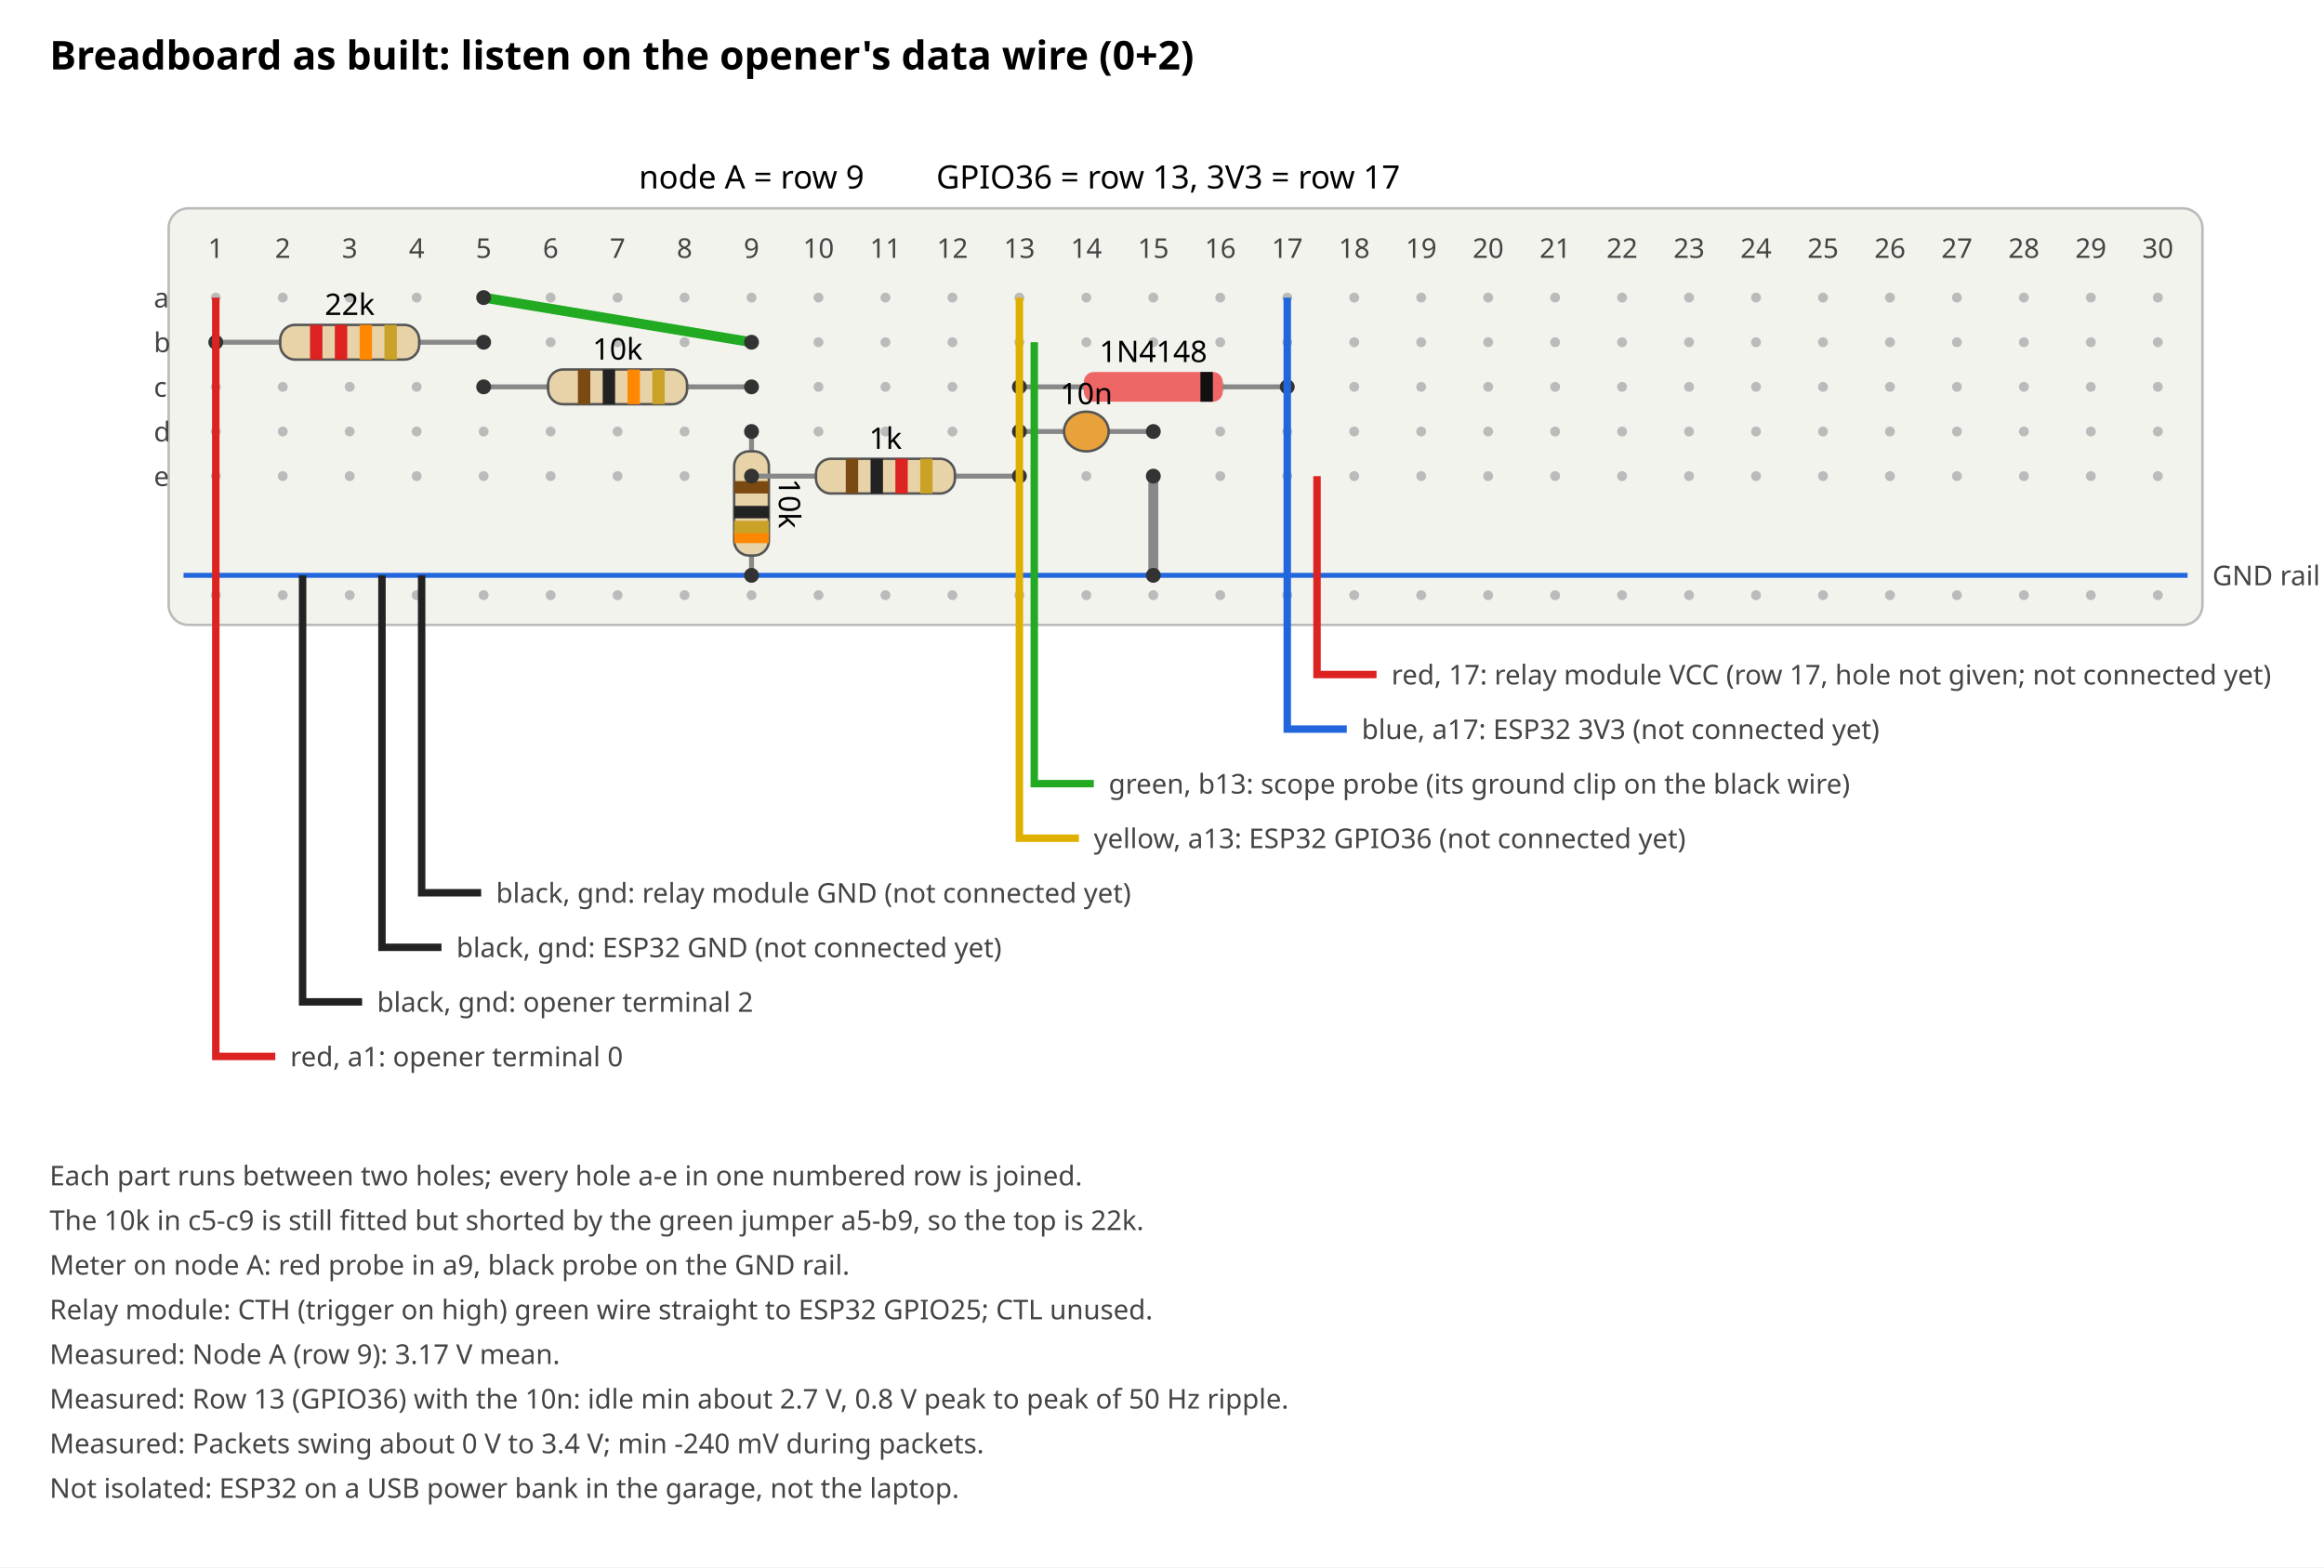
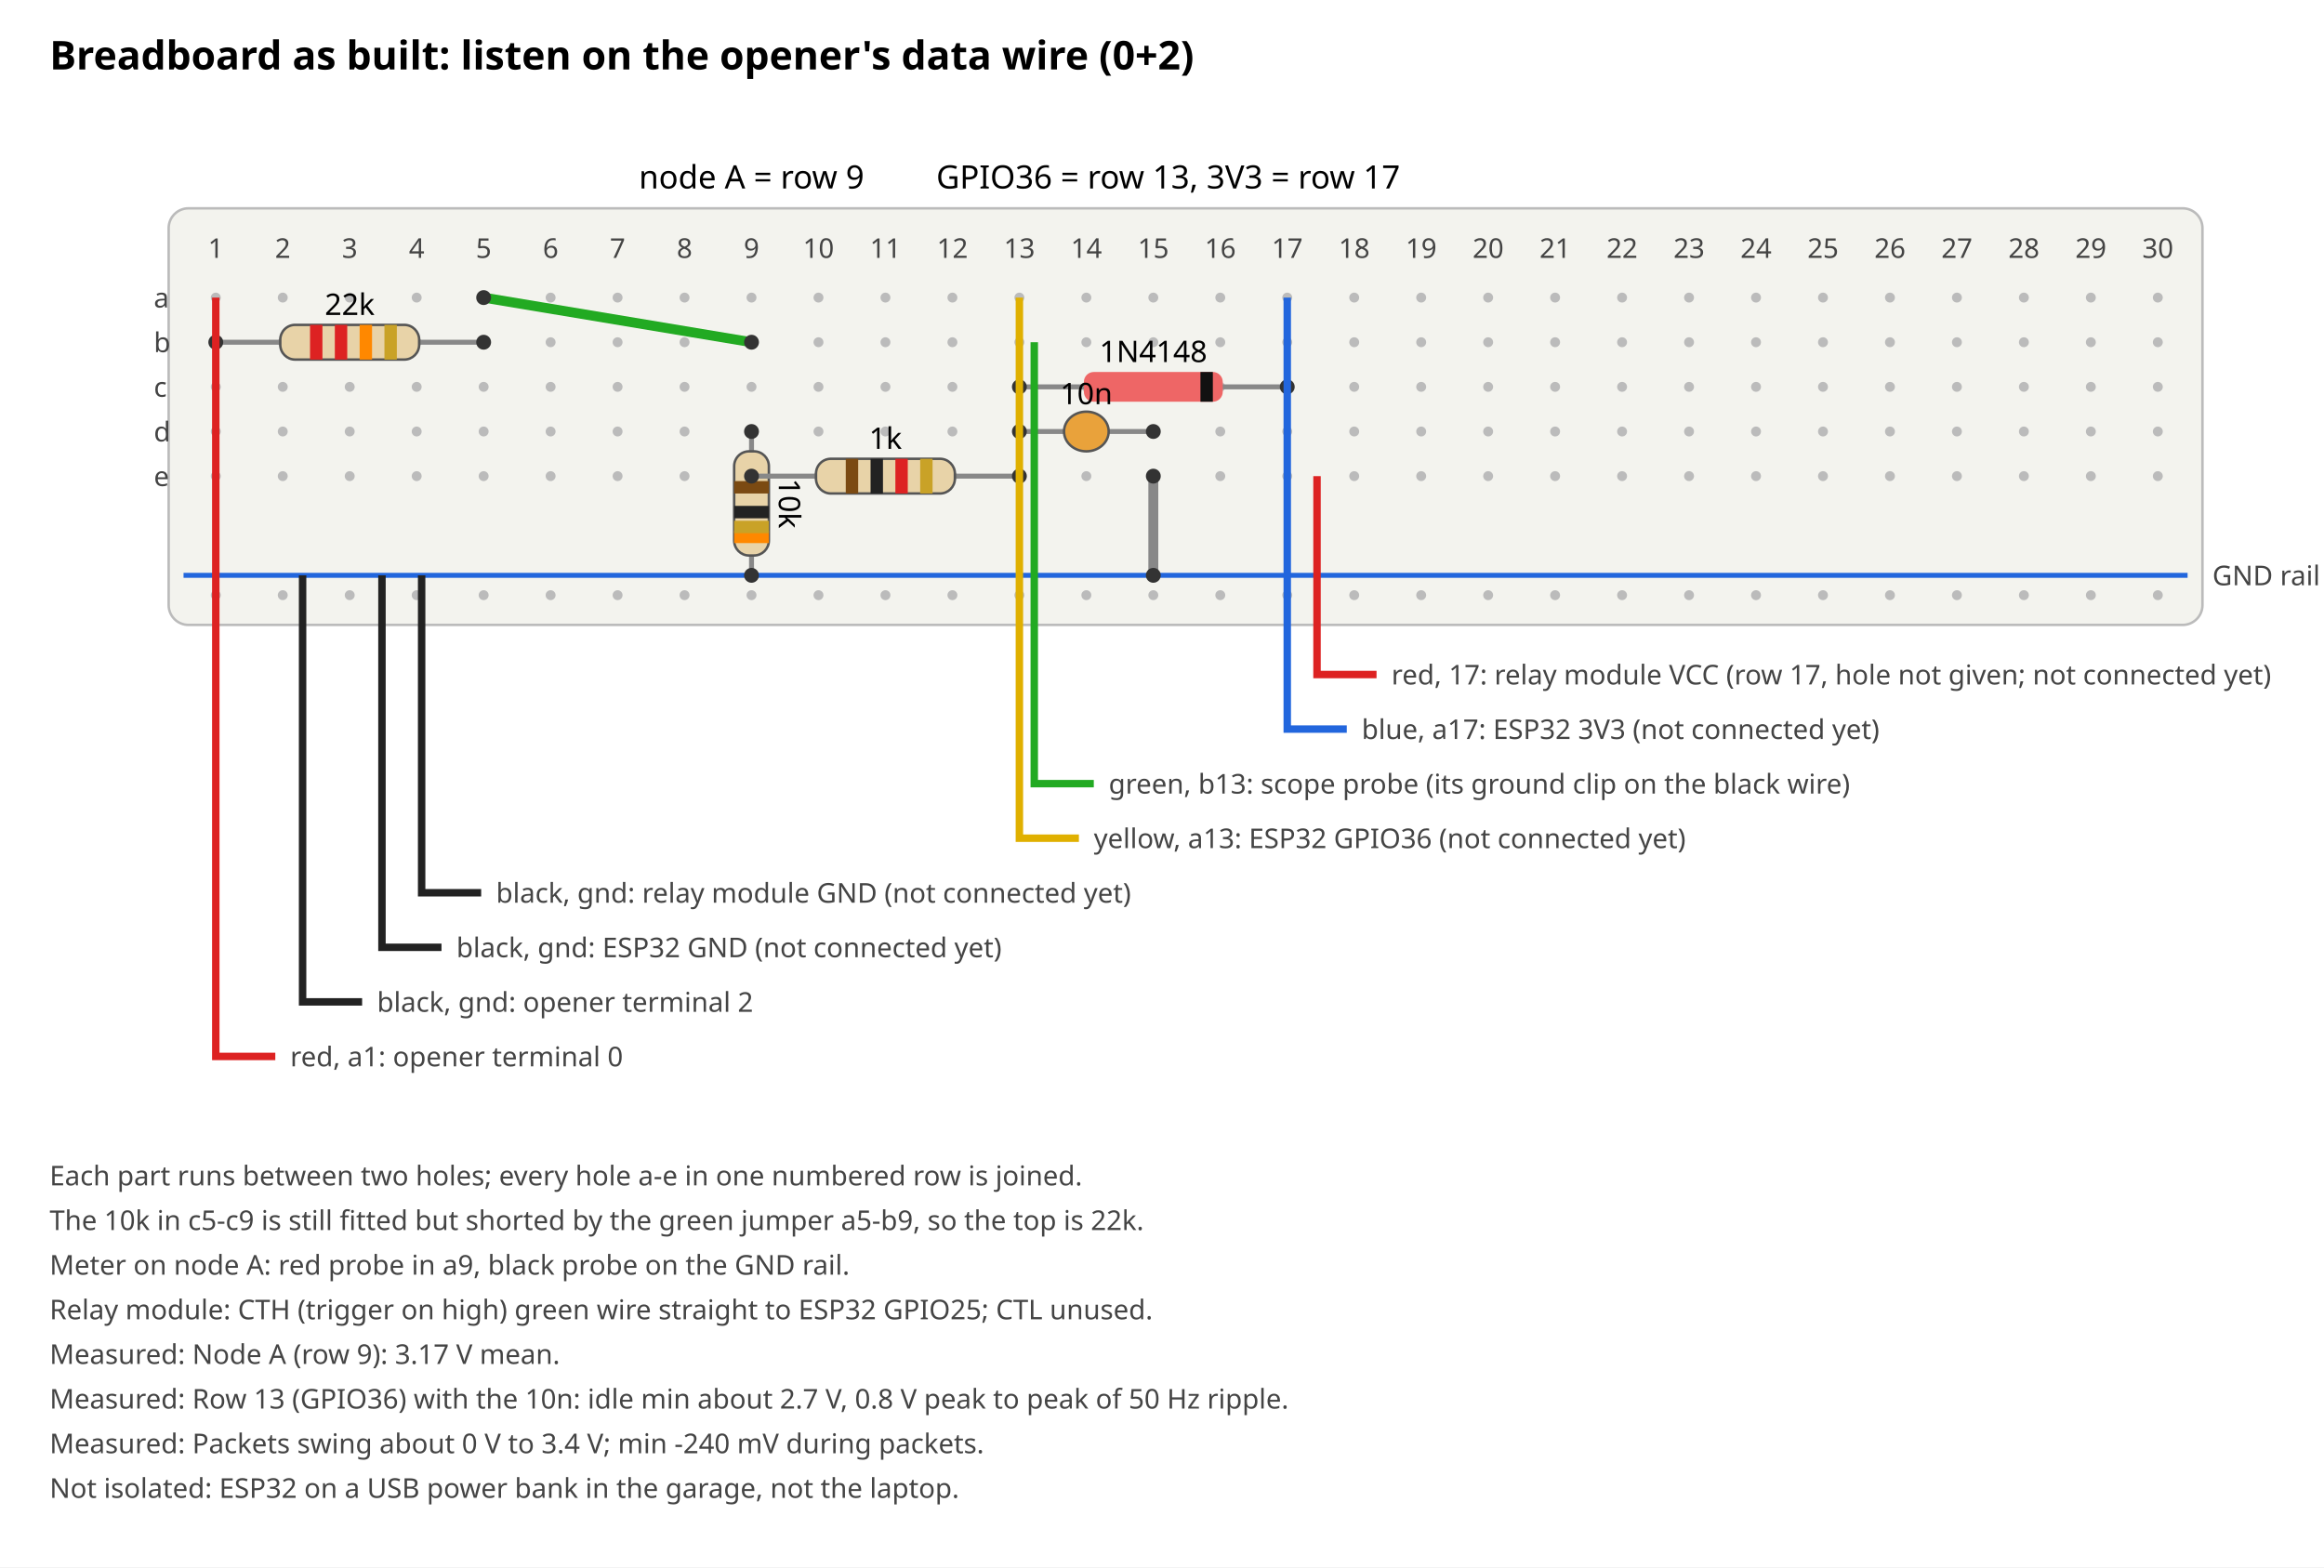
<svg xmlns="http://www.w3.org/2000/svg" viewBox="0 0 937 632" width="937" height="632" font-family="sans-serif" font-size="13">
  <style>.v{font-size:12px;text-anchor:middle}.l{font-size:13px}.s{font-size:11px;fill:#444}.h{font-size:16px;font-weight:bold}</style>
  <rect width="937" height="632" fill="#fff" />
  <text x="20" y="28" class="h">Breadboard as built: listen on the opener's data wire (0+2)</text>
  <rect x="68" y="84" width="820" height="168" rx="8" fill="#f3f3ee" stroke="#bbb" />
  <polyline points="74,232 882,232" fill="none" stroke="#26d" stroke-width="2" />
  <text x="892" y="236" class="s">GND rail</text>
  <text x="62" y="124" class="s">a</text>
  <text x="62" y="142" class="s">b</text>
  <text x="62" y="160" class="s">c</text>
  <text x="62" y="178" class="s">d</text>
  <text x="62" y="196" class="s">e</text>
  <text x="87" y="104" class="s" text-anchor="middle">1</text>
  <circle cx="87" cy="120" r="2" fill="#bbb" />
  <circle cx="87" cy="138" r="2" fill="#bbb" />
  <circle cx="87" cy="156" r="2" fill="#bbb" />
  <circle cx="87" cy="174" r="2" fill="#bbb" />
  <circle cx="87" cy="192" r="2" fill="#bbb" />
  <circle cx="87" cy="240" r="2" fill="#bbb" />
  <text x="114" y="104" class="s" text-anchor="middle">2</text>
  <circle cx="114" cy="120" r="2" fill="#bbb" />
  <circle cx="114" cy="138" r="2" fill="#bbb" />
  <circle cx="114" cy="156" r="2" fill="#bbb" />
  <circle cx="114" cy="174" r="2" fill="#bbb" />
  <circle cx="114" cy="192" r="2" fill="#bbb" />
  <circle cx="114" cy="240" r="2" fill="#bbb" />
  <text x="141" y="104" class="s" text-anchor="middle">3</text>
  <circle cx="141" cy="120" r="2" fill="#bbb" />
  <circle cx="141" cy="138" r="2" fill="#bbb" />
  <circle cx="141" cy="156" r="2" fill="#bbb" />
  <circle cx="141" cy="174" r="2" fill="#bbb" />
  <circle cx="141" cy="192" r="2" fill="#bbb" />
  <circle cx="141" cy="240" r="2" fill="#bbb" />
  <text x="168" y="104" class="s" text-anchor="middle">4</text>
  <circle cx="168" cy="120" r="2" fill="#bbb" />
  <circle cx="168" cy="138" r="2" fill="#bbb" />
  <circle cx="168" cy="156" r="2" fill="#bbb" />
  <circle cx="168" cy="174" r="2" fill="#bbb" />
  <circle cx="168" cy="192" r="2" fill="#bbb" />
  <circle cx="168" cy="240" r="2" fill="#bbb" />
  <text x="195" y="104" class="s" text-anchor="middle">5</text>
  <circle cx="195" cy="120" r="2" fill="#bbb" />
  <circle cx="195" cy="138" r="2" fill="#bbb" />
  <circle cx="195" cy="156" r="2" fill="#bbb" />
  <circle cx="195" cy="174" r="2" fill="#bbb" />
  <circle cx="195" cy="192" r="2" fill="#bbb" />
  <circle cx="195" cy="240" r="2" fill="#bbb" />
  <text x="222" y="104" class="s" text-anchor="middle">6</text>
  <circle cx="222" cy="120" r="2" fill="#bbb" />
  <circle cx="222" cy="138" r="2" fill="#bbb" />
  <circle cx="222" cy="156" r="2" fill="#bbb" />
  <circle cx="222" cy="174" r="2" fill="#bbb" />
  <circle cx="222" cy="192" r="2" fill="#bbb" />
  <circle cx="222" cy="240" r="2" fill="#bbb" />
  <text x="249" y="104" class="s" text-anchor="middle">7</text>
  <circle cx="249" cy="120" r="2" fill="#bbb" />
  <circle cx="249" cy="138" r="2" fill="#bbb" />
  <circle cx="249" cy="156" r="2" fill="#bbb" />
  <circle cx="249" cy="174" r="2" fill="#bbb" />
  <circle cx="249" cy="192" r="2" fill="#bbb" />
  <circle cx="249" cy="240" r="2" fill="#bbb" />
  <text x="276" y="104" class="s" text-anchor="middle">8</text>
  <circle cx="276" cy="120" r="2" fill="#bbb" />
  <circle cx="276" cy="138" r="2" fill="#bbb" />
  <circle cx="276" cy="156" r="2" fill="#bbb" />
  <circle cx="276" cy="174" r="2" fill="#bbb" />
  <circle cx="276" cy="192" r="2" fill="#bbb" />
  <circle cx="276" cy="240" r="2" fill="#bbb" />
  <text x="303" y="104" class="s" text-anchor="middle">9</text>
  <circle cx="303" cy="120" r="2" fill="#bbb" />
  <circle cx="303" cy="138" r="2" fill="#bbb" />
  <circle cx="303" cy="156" r="2" fill="#bbb" />
  <circle cx="303" cy="174" r="2" fill="#bbb" />
  <circle cx="303" cy="192" r="2" fill="#bbb" />
  <circle cx="303" cy="240" r="2" fill="#bbb" />
  <text x="330" y="104" class="s" text-anchor="middle">10</text>
  <circle cx="330" cy="120" r="2" fill="#bbb" />
  <circle cx="330" cy="138" r="2" fill="#bbb" />
  <circle cx="330" cy="156" r="2" fill="#bbb" />
  <circle cx="330" cy="174" r="2" fill="#bbb" />
  <circle cx="330" cy="192" r="2" fill="#bbb" />
  <circle cx="330" cy="240" r="2" fill="#bbb" />
  <text x="357" y="104" class="s" text-anchor="middle">11</text>
  <circle cx="357" cy="120" r="2" fill="#bbb" />
  <circle cx="357" cy="138" r="2" fill="#bbb" />
  <circle cx="357" cy="156" r="2" fill="#bbb" />
  <circle cx="357" cy="174" r="2" fill="#bbb" />
  <circle cx="357" cy="192" r="2" fill="#bbb" />
  <circle cx="357" cy="240" r="2" fill="#bbb" />
  <text x="384" y="104" class="s" text-anchor="middle">12</text>
  <circle cx="384" cy="120" r="2" fill="#bbb" />
  <circle cx="384" cy="138" r="2" fill="#bbb" />
  <circle cx="384" cy="156" r="2" fill="#bbb" />
  <circle cx="384" cy="174" r="2" fill="#bbb" />
  <circle cx="384" cy="192" r="2" fill="#bbb" />
  <circle cx="384" cy="240" r="2" fill="#bbb" />
  <text x="411" y="104" class="s" text-anchor="middle">13</text>
  <circle cx="411" cy="120" r="2" fill="#bbb" />
  <circle cx="411" cy="138" r="2" fill="#bbb" />
  <circle cx="411" cy="156" r="2" fill="#bbb" />
  <circle cx="411" cy="174" r="2" fill="#bbb" />
  <circle cx="411" cy="192" r="2" fill="#bbb" />
  <circle cx="411" cy="240" r="2" fill="#bbb" />
  <text x="438" y="104" class="s" text-anchor="middle">14</text>
  <circle cx="438" cy="120" r="2" fill="#bbb" />
  <circle cx="438" cy="138" r="2" fill="#bbb" />
  <circle cx="438" cy="156" r="2" fill="#bbb" />
  <circle cx="438" cy="174" r="2" fill="#bbb" />
  <circle cx="438" cy="192" r="2" fill="#bbb" />
  <circle cx="438" cy="240" r="2" fill="#bbb" />
  <text x="465" y="104" class="s" text-anchor="middle">15</text>
  <circle cx="465" cy="120" r="2" fill="#bbb" />
  <circle cx="465" cy="138" r="2" fill="#bbb" />
  <circle cx="465" cy="156" r="2" fill="#bbb" />
  <circle cx="465" cy="174" r="2" fill="#bbb" />
  <circle cx="465" cy="192" r="2" fill="#bbb" />
  <circle cx="465" cy="240" r="2" fill="#bbb" />
  <text x="492" y="104" class="s" text-anchor="middle">16</text>
  <circle cx="492" cy="120" r="2" fill="#bbb" />
  <circle cx="492" cy="138" r="2" fill="#bbb" />
  <circle cx="492" cy="156" r="2" fill="#bbb" />
  <circle cx="492" cy="174" r="2" fill="#bbb" />
  <circle cx="492" cy="192" r="2" fill="#bbb" />
  <circle cx="492" cy="240" r="2" fill="#bbb" />
  <text x="519" y="104" class="s" text-anchor="middle">17</text>
  <circle cx="519" cy="120" r="2" fill="#bbb" />
  <circle cx="519" cy="138" r="2" fill="#bbb" />
  <circle cx="519" cy="156" r="2" fill="#bbb" />
  <circle cx="519" cy="174" r="2" fill="#bbb" />
  <circle cx="519" cy="192" r="2" fill="#bbb" />
  <circle cx="519" cy="240" r="2" fill="#bbb" />
  <text x="546" y="104" class="s" text-anchor="middle">18</text>
  <circle cx="546" cy="120" r="2" fill="#bbb" />
  <circle cx="546" cy="138" r="2" fill="#bbb" />
  <circle cx="546" cy="156" r="2" fill="#bbb" />
  <circle cx="546" cy="174" r="2" fill="#bbb" />
  <circle cx="546" cy="192" r="2" fill="#bbb" />
  <circle cx="546" cy="240" r="2" fill="#bbb" />
  <text x="573" y="104" class="s" text-anchor="middle">19</text>
  <circle cx="573" cy="120" r="2" fill="#bbb" />
  <circle cx="573" cy="138" r="2" fill="#bbb" />
  <circle cx="573" cy="156" r="2" fill="#bbb" />
  <circle cx="573" cy="174" r="2" fill="#bbb" />
  <circle cx="573" cy="192" r="2" fill="#bbb" />
  <circle cx="573" cy="240" r="2" fill="#bbb" />
  <text x="600" y="104" class="s" text-anchor="middle">20</text>
  <circle cx="600" cy="120" r="2" fill="#bbb" />
  <circle cx="600" cy="138" r="2" fill="#bbb" />
  <circle cx="600" cy="156" r="2" fill="#bbb" />
  <circle cx="600" cy="174" r="2" fill="#bbb" />
  <circle cx="600" cy="192" r="2" fill="#bbb" />
  <circle cx="600" cy="240" r="2" fill="#bbb" />
  <text x="627" y="104" class="s" text-anchor="middle">21</text>
  <circle cx="627" cy="120" r="2" fill="#bbb" />
  <circle cx="627" cy="138" r="2" fill="#bbb" />
  <circle cx="627" cy="156" r="2" fill="#bbb" />
  <circle cx="627" cy="174" r="2" fill="#bbb" />
  <circle cx="627" cy="192" r="2" fill="#bbb" />
  <circle cx="627" cy="240" r="2" fill="#bbb" />
  <text x="654" y="104" class="s" text-anchor="middle">22</text>
  <circle cx="654" cy="120" r="2" fill="#bbb" />
  <circle cx="654" cy="138" r="2" fill="#bbb" />
  <circle cx="654" cy="156" r="2" fill="#bbb" />
  <circle cx="654" cy="174" r="2" fill="#bbb" />
  <circle cx="654" cy="192" r="2" fill="#bbb" />
  <circle cx="654" cy="240" r="2" fill="#bbb" />
  <text x="681" y="104" class="s" text-anchor="middle">23</text>
  <circle cx="681" cy="120" r="2" fill="#bbb" />
  <circle cx="681" cy="138" r="2" fill="#bbb" />
  <circle cx="681" cy="156" r="2" fill="#bbb" />
  <circle cx="681" cy="174" r="2" fill="#bbb" />
  <circle cx="681" cy="192" r="2" fill="#bbb" />
  <circle cx="681" cy="240" r="2" fill="#bbb" />
  <text x="708" y="104" class="s" text-anchor="middle">24</text>
  <circle cx="708" cy="120" r="2" fill="#bbb" />
  <circle cx="708" cy="138" r="2" fill="#bbb" />
  <circle cx="708" cy="156" r="2" fill="#bbb" />
  <circle cx="708" cy="174" r="2" fill="#bbb" />
  <circle cx="708" cy="192" r="2" fill="#bbb" />
  <circle cx="708" cy="240" r="2" fill="#bbb" />
  <text x="735" y="104" class="s" text-anchor="middle">25</text>
  <circle cx="735" cy="120" r="2" fill="#bbb" />
  <circle cx="735" cy="138" r="2" fill="#bbb" />
  <circle cx="735" cy="156" r="2" fill="#bbb" />
  <circle cx="735" cy="174" r="2" fill="#bbb" />
  <circle cx="735" cy="192" r="2" fill="#bbb" />
  <circle cx="735" cy="240" r="2" fill="#bbb" />
  <text x="762" y="104" class="s" text-anchor="middle">26</text>
  <circle cx="762" cy="120" r="2" fill="#bbb" />
  <circle cx="762" cy="138" r="2" fill="#bbb" />
  <circle cx="762" cy="156" r="2" fill="#bbb" />
  <circle cx="762" cy="174" r="2" fill="#bbb" />
  <circle cx="762" cy="192" r="2" fill="#bbb" />
  <circle cx="762" cy="240" r="2" fill="#bbb" />
  <text x="789" y="104" class="s" text-anchor="middle">27</text>
  <circle cx="789" cy="120" r="2" fill="#bbb" />
  <circle cx="789" cy="138" r="2" fill="#bbb" />
  <circle cx="789" cy="156" r="2" fill="#bbb" />
  <circle cx="789" cy="174" r="2" fill="#bbb" />
  <circle cx="789" cy="192" r="2" fill="#bbb" />
  <circle cx="789" cy="240" r="2" fill="#bbb" />
  <text x="816" y="104" class="s" text-anchor="middle">28</text>
  <circle cx="816" cy="120" r="2" fill="#bbb" />
  <circle cx="816" cy="138" r="2" fill="#bbb" />
  <circle cx="816" cy="156" r="2" fill="#bbb" />
  <circle cx="816" cy="174" r="2" fill="#bbb" />
  <circle cx="816" cy="192" r="2" fill="#bbb" />
  <circle cx="816" cy="240" r="2" fill="#bbb" />
  <text x="843" y="104" class="s" text-anchor="middle">29</text>
  <circle cx="843" cy="120" r="2" fill="#bbb" />
  <circle cx="843" cy="138" r="2" fill="#bbb" />
  <circle cx="843" cy="156" r="2" fill="#bbb" />
  <circle cx="843" cy="174" r="2" fill="#bbb" />
  <circle cx="843" cy="192" r="2" fill="#bbb" />
  <circle cx="843" cy="240" r="2" fill="#bbb" />
  <text x="870" y="104" class="s" text-anchor="middle">30</text>
  <circle cx="870" cy="120" r="2" fill="#bbb" />
  <circle cx="870" cy="138" r="2" fill="#bbb" />
  <circle cx="870" cy="156" r="2" fill="#bbb" />
  <circle cx="870" cy="174" r="2" fill="#bbb" />
  <circle cx="870" cy="192" r="2" fill="#bbb" />
  <circle cx="870" cy="240" r="2" fill="#bbb" />
  <g transform="rotate(0.0 87 138)">
    <polyline points="87,138 195.0,138" fill="none" stroke="#888" stroke-width="2" />
    <rect x="113.0" y="131" width="56.0" height="14" rx="6" fill="#e8d3a8" stroke="#555" />
    <rect x="125.0" y="131" width="5" height="14" fill="#d22" />
    <rect x="135.0" y="131" width="5" height="14" fill="#d22" />
    <rect x="145.0" y="131" width="5" height="14" fill="#f80" />
    <rect x="155.0" y="131" width="5" height="14" fill="#c9a227" />
    <text x="141.0" y="127" class="v">22k</text>
  </g>
  <circle cx="87" cy="138" r="3" fill="#333" />
  <circle cx="195" cy="138" r="3" fill="#333" />
-   <g transform="rotate(0.0 195 156)">
-     <polyline points="195,156 303.0,156" fill="none" stroke="#888" stroke-width="2" />
-     <rect x="221.0" y="149" width="56.0" height="14" rx="6" fill="#e8d3a8" stroke="#555" />
-     <rect x="233.0" y="149" width="5" height="14" fill="#7b4a12" />
-     <rect x="243.0" y="149" width="5" height="14" fill="#222" />
-     <rect x="253.0" y="149" width="5" height="14" fill="#f80" />
-     <rect x="263.0" y="149" width="5" height="14" fill="#c9a227" />
-     <text x="249.0" y="145" class="v">10k</text>
-   </g>
-   <circle cx="195" cy="156" r="3" fill="#333" />
-   <circle cx="303" cy="156" r="3" fill="#333" />
  <polyline points="195,120 303,138" fill="none" stroke="#2a2" stroke-width="4" />
  <circle cx="195" cy="120" r="3" fill="#333" />
  <circle cx="303" cy="138" r="3" fill="#333" />
  <g transform="rotate(90.0 303 174)">
    <polyline points="303,174 361.0,174" fill="none" stroke="#888" stroke-width="2" />
    <rect x="311.0" y="167" width="42.0" height="14" rx="6" fill="#e8d3a8" stroke="#555" />
    <rect x="323.0" y="167" width="5" height="14" fill="#7b4a12" />
    <rect x="333.0" y="167" width="5" height="14" fill="#222" />
    <rect x="343.0" y="167" width="5" height="14" fill="#f80" />
    <rect x="339.0" y="167" width="5" height="14" fill="#c9a227" />
    <text x="332.0" y="163" class="v">10k</text>
  </g>
  <circle cx="303" cy="174" r="3" fill="#333" />
  <circle cx="303" cy="232" r="3" fill="#333" />
  <g transform="rotate(0.0 303 192)">
    <polyline points="303,192 411.0,192" fill="none" stroke="#888" stroke-width="2" />
    <rect x="329.0" y="185" width="56.0" height="14" rx="6" fill="#e8d3a8" stroke="#555" />
    <rect x="341.0" y="185" width="5" height="14" fill="#7b4a12" />
    <rect x="351.0" y="185" width="5" height="14" fill="#222" />
    <rect x="361.0" y="185" width="5" height="14" fill="#d22" />
    <rect x="371.0" y="185" width="5" height="14" fill="#c9a227" />
    <text x="357.0" y="181" class="v">1k</text>
  </g>
  <circle cx="303" cy="192" r="3" fill="#333" />
  <circle cx="411" cy="192" r="3" fill="#333" />
  <g transform="rotate(0.0 411 156)">
    <polyline points="411,156 519.0,156" fill="none" stroke="#888" stroke-width="2" />
    <rect x="437.0" y="150" width="56.0" height="12" rx="4" fill="#e66" />
    <rect x="484.0" y="150" width="5" height="12" fill="#111" />
    <text x="465.0" y="146" class="v">1N4148</text>
  </g>
  <circle cx="411" cy="156" r="3" fill="#333" />
  <circle cx="519" cy="156" r="3" fill="#333" />
  <g transform="rotate(0.0 411 174)">
    <polyline points="411,174 465.0,174" fill="none" stroke="#888" stroke-width="2" />
    <ellipse cx="438.0" cy="174" rx="9" ry="8" fill="#e9a23b" stroke="#555" />
    <text x="438.0" y="163" class="v">10n</text>
  </g>
  <circle cx="411" cy="174" r="3" fill="#333" />
  <circle cx="465" cy="174" r="3" fill="#333" />
  <polyline points="465,192 465,232" fill="none" stroke="#888" stroke-width="4" />
  <circle cx="465" cy="192" r="3" fill="#333" />
  <circle cx="465" cy="232" r="3" fill="#333" />
  <text x="303" y="76" class="l" text-anchor="middle">node A = row 9</text>
  <text x="471" y="76" class="l" text-anchor="middle">GPIO36 = row 13, 3V3 = row 17</text>
  <polyline points="531,192 531,272 555,272" fill="none" stroke="#d22" stroke-width="3" />
  <text x="561" y="276" class="s">red, 17: relay module VCC (row 17, hole not given; not connected yet)</text>
  <polyline points="519,120 519,294 543,294" fill="none" stroke="#26d" stroke-width="3" />
  <text x="549" y="298" class="s">blue, a17: ESP32 3V3 (not connected yet)</text>
  <polyline points="417,138 417,316 441,316" fill="none" stroke="#2a2" stroke-width="3" />
  <text x="447" y="320" class="s">green, b13: scope probe (its ground clip on the black wire)</text>
  <polyline points="411,120 411,338 435,338" fill="none" stroke="#e0b000" stroke-width="3" />
  <text x="441" y="342" class="s">yellow, a13: ESP32 GPIO36 (not connected yet)</text>
  <polyline points="170,232 170,360 194,360" fill="none" stroke="#222" stroke-width="3" />
  <text x="200" y="364" class="s">black, gnd: relay module GND (not connected yet)</text>
  <polyline points="154,232 154,382 178,382" fill="none" stroke="#222" stroke-width="3" />
  <text x="184" y="386" class="s">black, gnd: ESP32 GND (not connected yet)</text>
  <polyline points="122,232 122,404 146,404" fill="none" stroke="#222" stroke-width="3" />
  <text x="152" y="408" class="s">black, gnd: opener terminal 2</text>
  <polyline points="87,120 87,426 111,426" fill="none" stroke="#d22" stroke-width="3" />
  <text x="117" y="430" class="s">red, a1: opener terminal 0</text>
  <text x="20" y="478" class="s">Each part runs between two holes; every hole a-e in one numbered row is joined.</text>
  <text x="20" y="496" class="s">The 10k in c5-c9 is still fitted but shorted by the green jumper a5-b9, so the top is 22k.</text>
  <text x="20" y="514" class="s">Meter on node A: red probe in a9, black probe on the GND rail.</text>
  <text x="20" y="532" class="s">Relay module: CTH (trigger on high) green wire straight to ESP32 GPIO25; CTL unused.</text>
  <text x="20" y="550" class="s">Measured: Node A (row 9): 3.17 V mean.</text>
  <text x="20" y="568" class="s">Measured: Row 13 (GPIO36) with the 10n: idle min about 2.7 V, 0.8 V peak to peak of 50 Hz ripple.</text>
  <text x="20" y="586" class="s">Measured: Packets swing about 0 V to 3.4 V; min -240 mV during packets.</text>
  <text x="20" y="604" class="s">Not isolated: ESP32 on a USB power bank in the garage, not the laptop.</text>
</svg>
